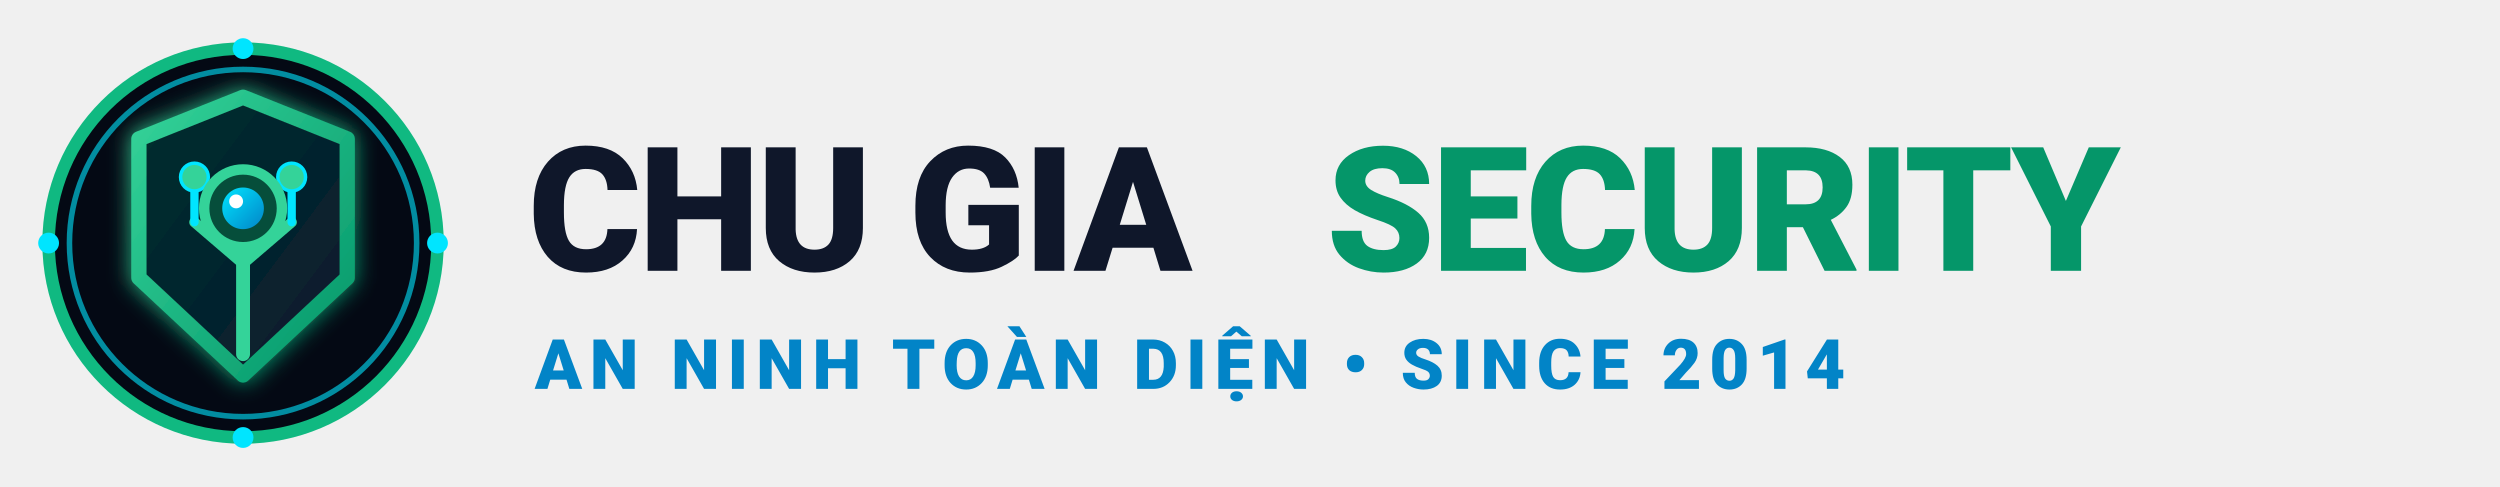
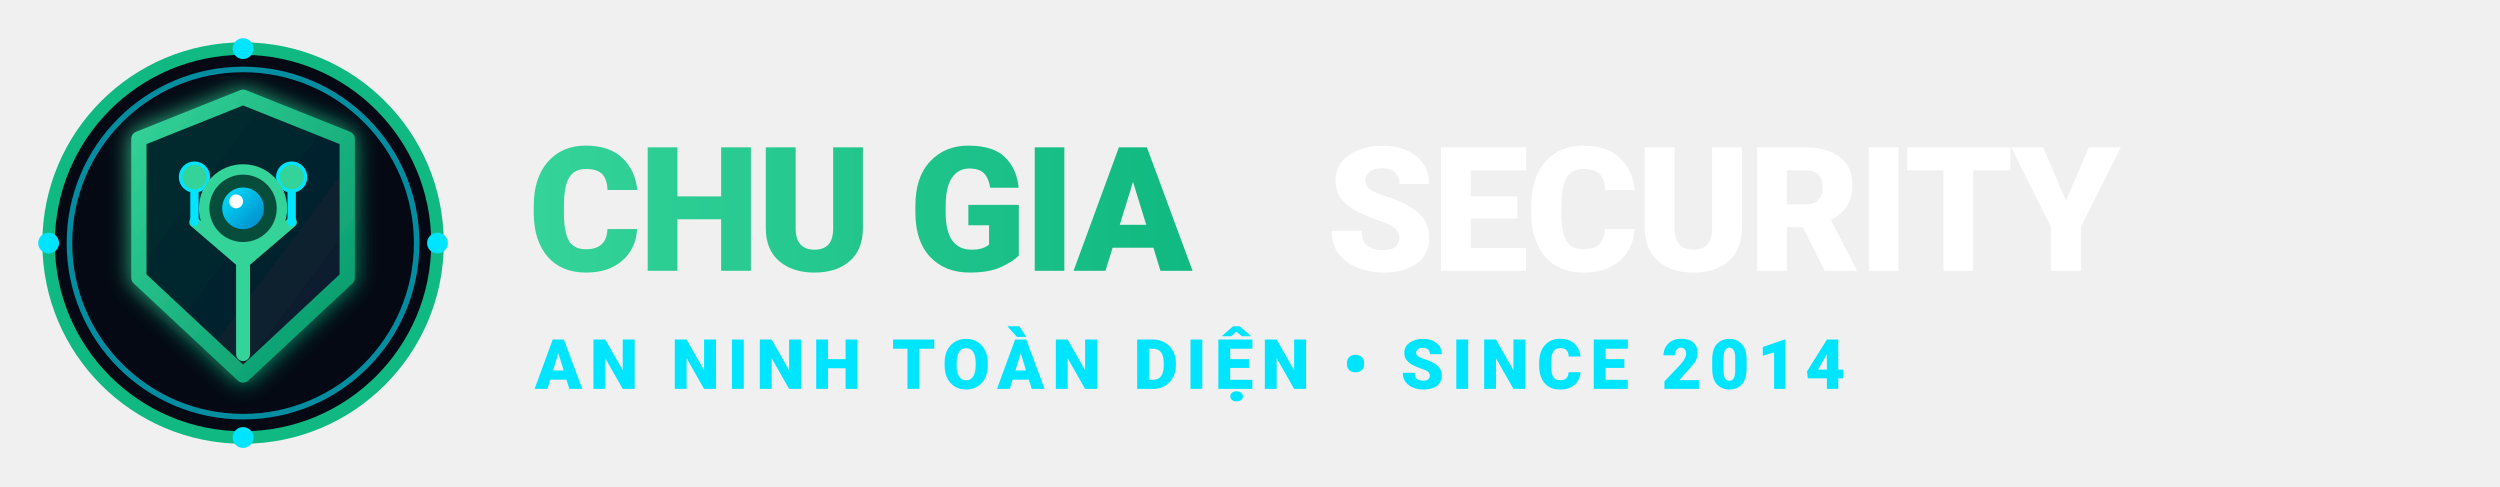
<svg xmlns="http://www.w3.org/2000/svg" viewBox="0 0 360 70" width="360" height="70">
  <defs>
    <linearGradient id="emGradH" x1="0%" y1="0%" x2="100%" y2="100%">
      <stop offset="0%" stop-color="#34D399" />
      <stop offset="100%" stop-color="#059669" />
    </linearGradient>
    <linearGradient id="bgShieldH" x1="0%" y1="0%" x2="100%" y2="100%">
      <stop offset="0%" stop-color="#042F2E" />
      <stop offset="100%" stop-color="#081A2E" />
    </linearGradient>
    <linearGradient id="cyanGH" x1="0%" y1="0%" x2="100%" y2="100%">
      <stop offset="0%" stop-color="#00E5FF" />
      <stop offset="100%" stop-color="#0284C7" />
+     </linearGradient>
+     <linearGradient id="brandGradH" x1="0%" y1="0%" x2="100%" y2="0%">
+       <stop offset="0%" stop-color="#34D399" />
+       <stop offset="100%" stop-color="#10B981" />
    </linearGradient>
    <filter id="glowH" x="-20%" y="-20%" width="140%" height="140%">
      <feGaussianBlur stdDeviation="1.5" result="blur" />
      <feComposite in="SourceGraphic" in2="blur" operator="over" />
    </filter>
  </defs>
  <g transform="translate(6, 6)">
    <circle cx="29" cy="29" r="28" fill="#040914" stroke="#10B981" stroke-width="1.8" />
    <circle cx="29" cy="29" r="25" fill="none" stroke="#00E5FF" stroke-width="0.8" opacity="0.6" />
    <circle cx="29" cy="1" r="1.5" fill="#00E5FF" />
    <circle cx="29" cy="57" r="1.5" fill="#00E5FF" />
    <circle cx="1" cy="29" r="1.5" fill="#00E5FF" />
    <circle cx="57" cy="29" r="1.5" fill="#00E5FF" />
    <path d="M29 8 L44 14 L44 34 L29 48 L14 34 L14 14 Z" fill="url(#bgShieldH)" stroke="url(#emGradH)" stroke-width="2.2" stroke-linejoin="round" filter="url(#glowH)" />
    <line x1="29" y1="45" x2="29" y2="25" stroke="#34D399" stroke-width="2" stroke-linecap="round" />
    <line x1="29" y1="32" x2="22" y2="26" stroke="#34D399" stroke-width="1.5" stroke-linecap="round" />
    <line x1="22" y1="26" x2="22" y2="20" stroke="#00E5FF" stroke-width="1.2" stroke-linecap="round" />
    <circle cx="22" cy="19.5" r="2" fill="#34D399" stroke="#00E5FF" stroke-width="0.5" />
    <line x1="29" y1="32" x2="36" y2="26" stroke="#34D399" stroke-width="1.5" stroke-linecap="round" />
    <line x1="36" y1="26" x2="36" y2="20" stroke="#00E5FF" stroke-width="1.2" stroke-linecap="round" />
    <circle cx="36" cy="19.5" r="2" fill="#34D399" stroke="#00E5FF" stroke-width="0.5" />
    <circle cx="29" cy="24" r="5.6" fill="#064E3B" stroke="#34D399" stroke-width="1.5" />
    <circle cx="29" cy="24" r="3" fill="url(#cyanGH)" />
    <circle cx="28" cy="23" r="1" fill="#FFFFFF" />
  </g>
  <g transform="translate(76, 12)">
-     <text x="0" y="27" font-family="'Plus Jakarta Sans', -apple-system, BlinkMacSystemFont, 'Segoe UI', Roboto, sans-serif" font-size="25" font-weight="900" fill="#0F172A" letter-spacing="-0.5">
+     <text x="0" y="27" font-family="'Plus Jakarta Sans', -apple-system, BlinkMacSystemFont, 'Segoe UI', Roboto, sans-serif" font-size="25" font-weight="900" fill="url(#brandGradH)" letter-spacing="-0.5">
      CHU GIA
    </text>
-     <text x="115" y="27" font-family="'Plus Jakarta Sans', -apple-system, BlinkMacSystemFont, 'Segoe UI', Roboto, sans-serif" font-size="25" font-weight="900" fill="#059669" letter-spacing="-0.5">
+     <text x="115" y="27" font-family="'Plus Jakarta Sans', -apple-system, BlinkMacSystemFont, 'Segoe UI', Roboto, sans-serif" font-size="25" font-weight="900" fill="#FFFFFF" letter-spacing="-0.5">
      SECURITY
    </text>
-     <text x="1" y="44" font-family="'Plus Jakarta Sans', -apple-system, BlinkMacSystemFont, 'Segoe UI', Roboto, sans-serif" font-size="10" font-weight="800" fill="#0284C7" letter-spacing="1.1">
+     <text x="1" y="44" font-family="'Plus Jakarta Sans', -apple-system, BlinkMacSystemFont, 'Segoe UI', Roboto, sans-serif" font-size="10" font-weight="800" fill="#00E5FF" letter-spacing="1.1">
      AN NINH TOÀN DIỆN • SINCE 2014
    </text>
  </g>
</svg>
